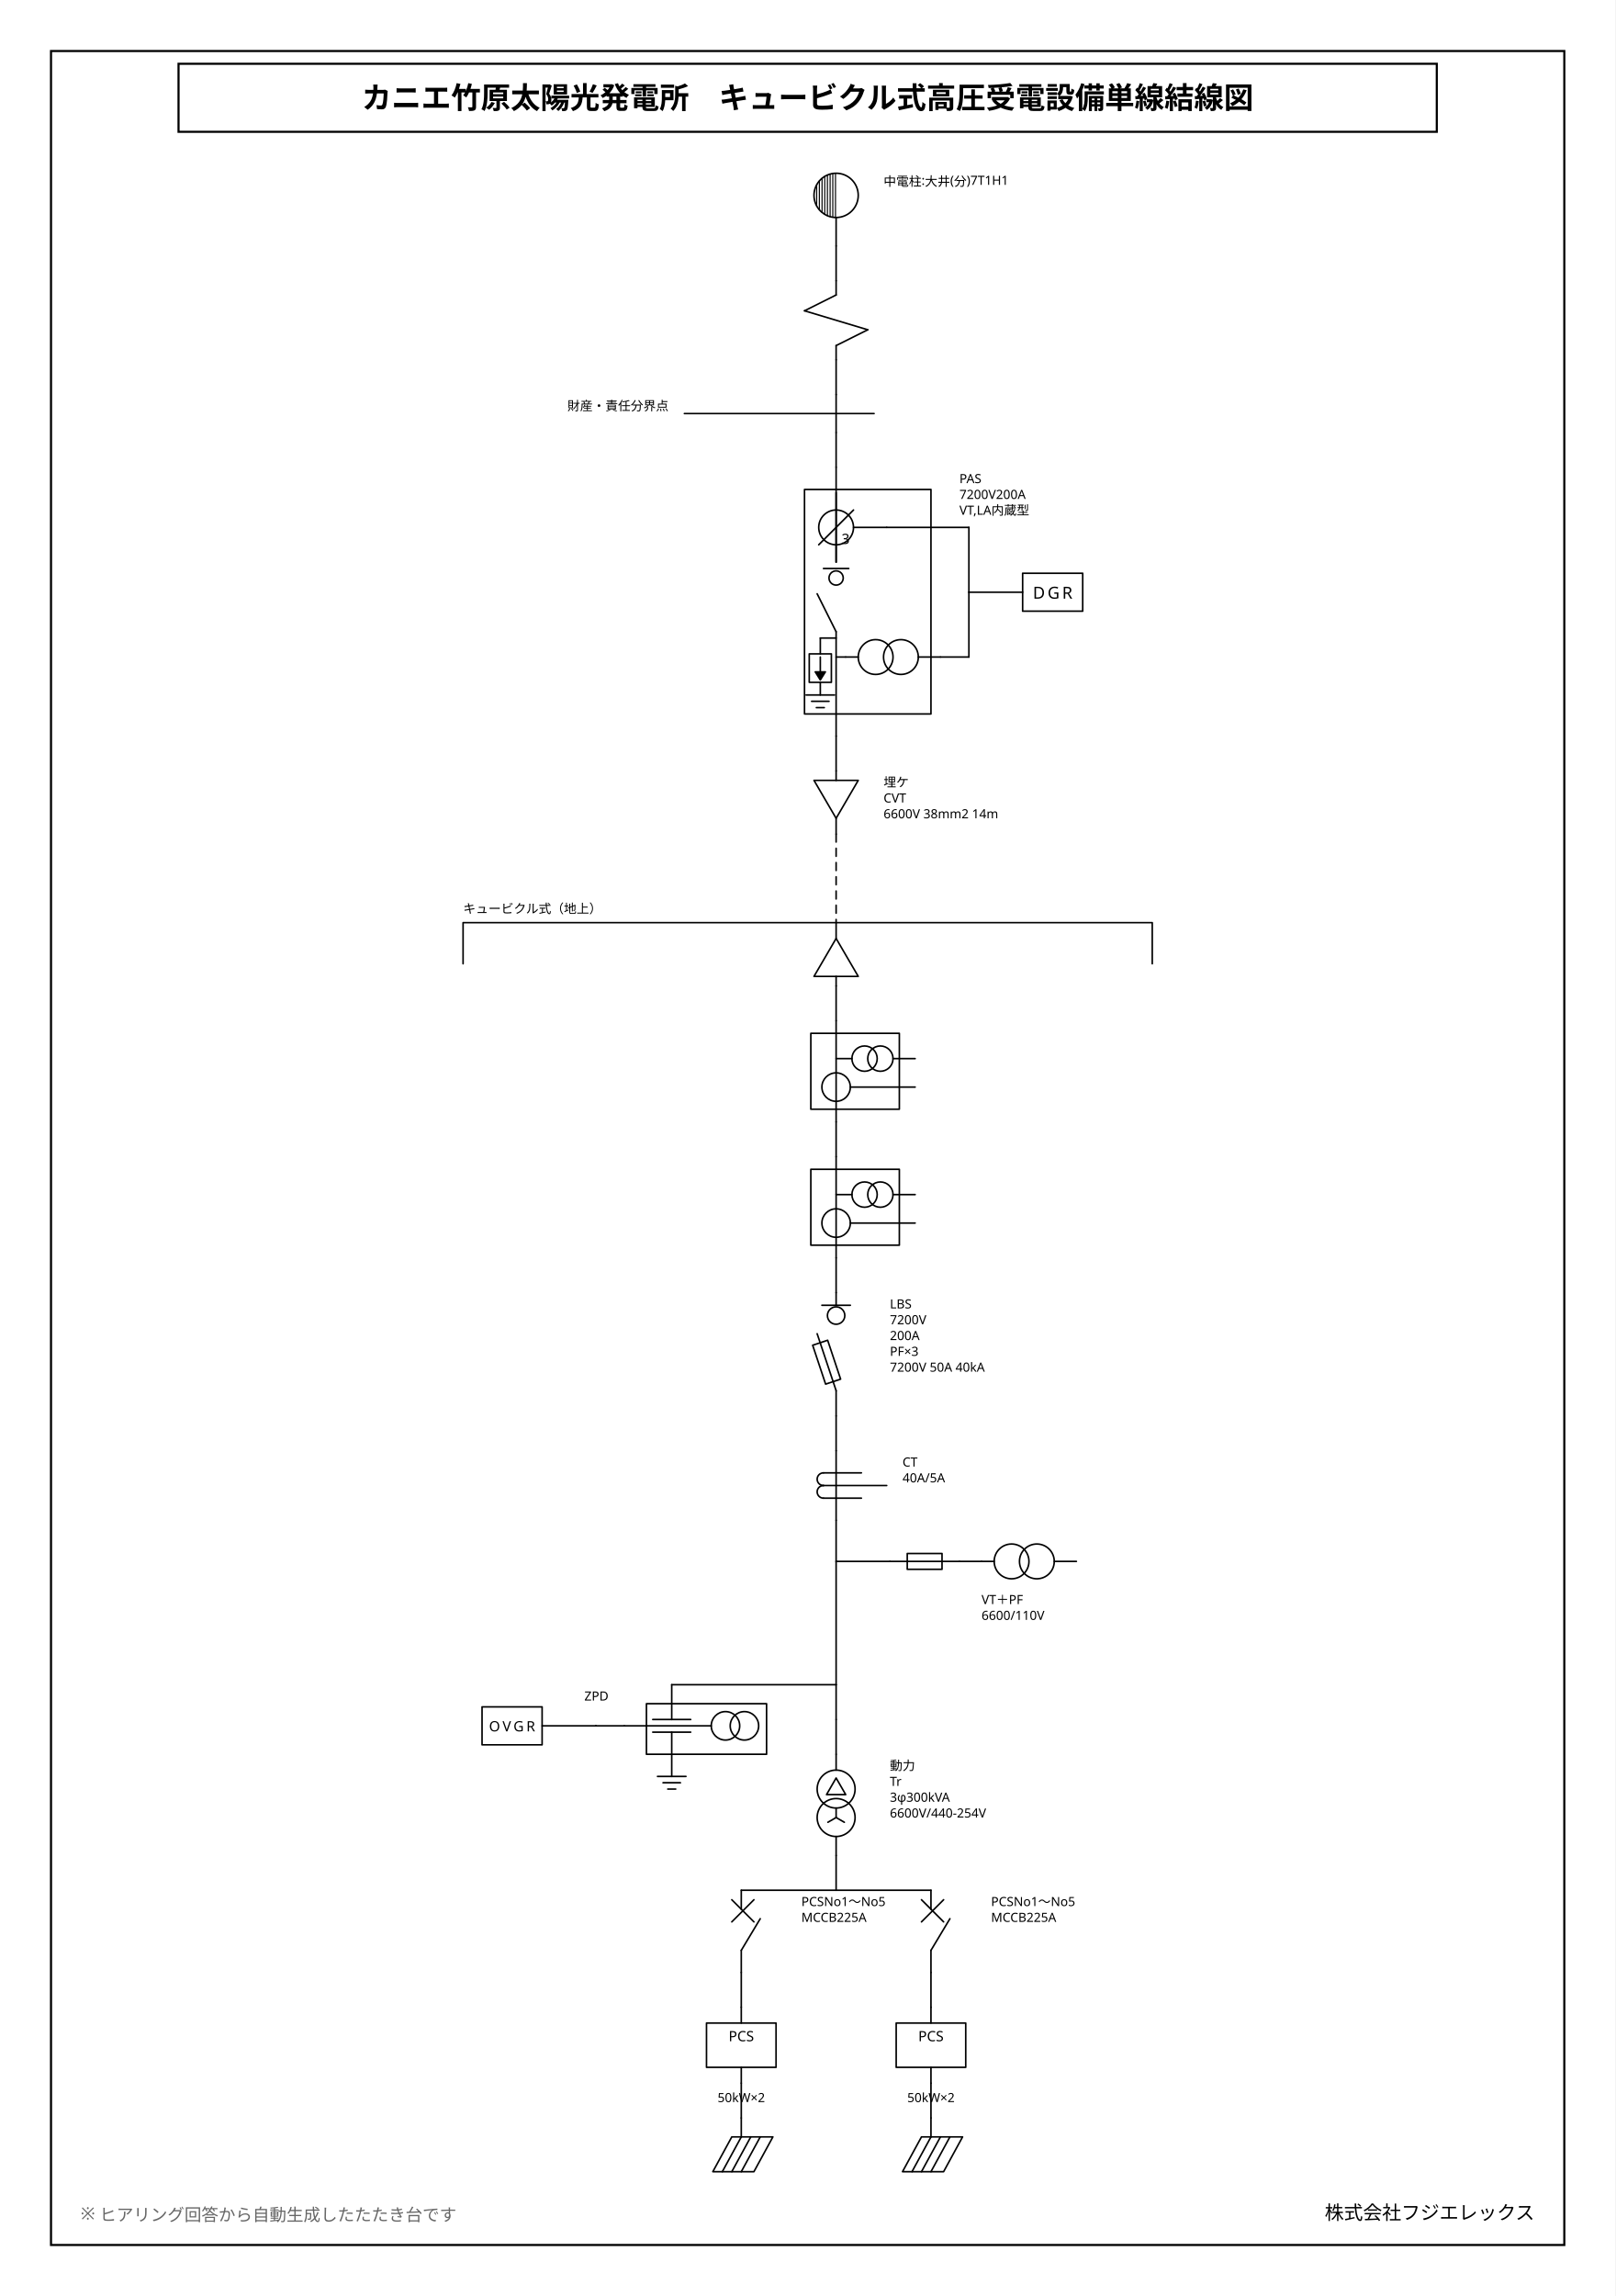
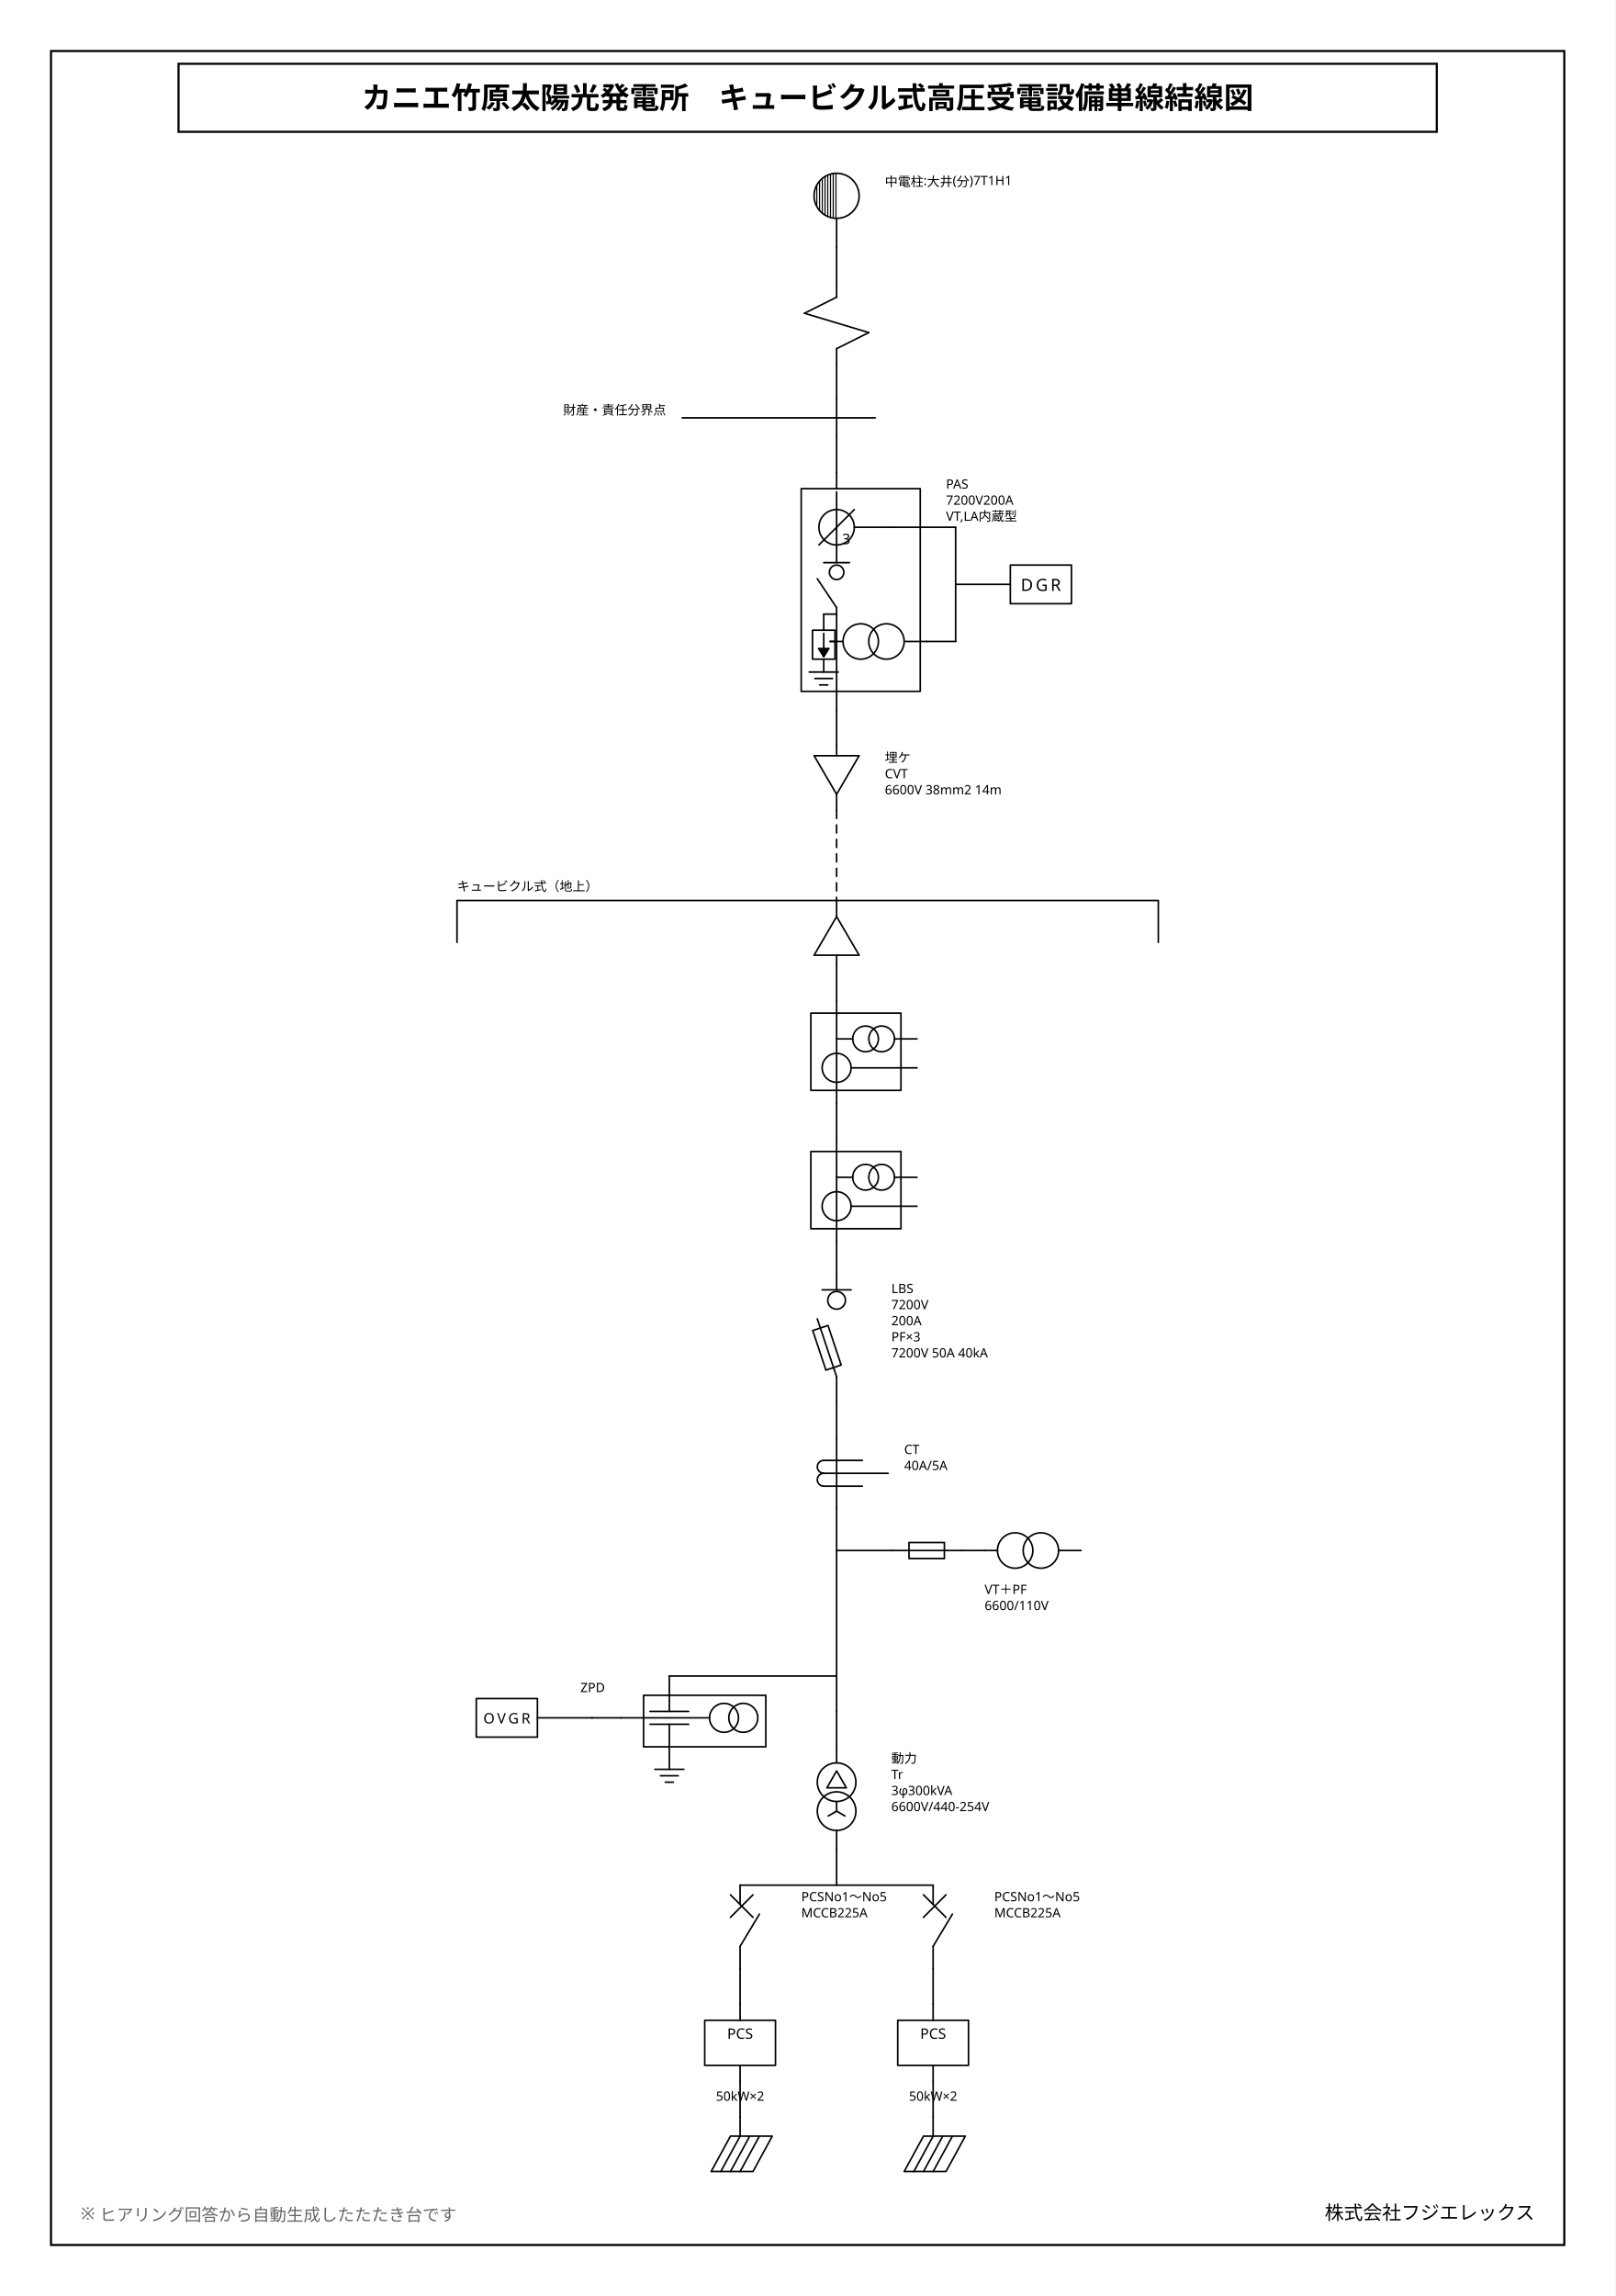
<svg xmlns="http://www.w3.org/2000/svg" viewBox="0 0 760 1080" width="760" height="1080">
  <rect x="0" y="0" width="760" height="1080" fill="#fff" />
  <g stroke="#000" fill="none">
    <rect x="24" y="24" width="712" height="1032" stroke-width="1" />
    <rect x="84" y="30" width="592" height="32" stroke-width="1" />
  </g>
  <text x="380" y="51" font-size="14" font-weight="700" text-anchor="middle" font-family="IPAGothic, 'IPAゴシック', 'Noto Sans JP', 'Hiragino Kaku Gothic ProN', 'Yu Gothic', sans-serif" fill="#000">カニエ竹原太陽光発電所　キュービクル式高圧受電設備単線結線図</text>
  <text x="722" y="1044" font-size="9" text-anchor="end" font-family="IPAGothic, 'IPAゴシック', 'Noto Sans JP', 'Hiragino Kaku Gothic ProN', 'Yu Gothic', sans-serif" fill="#000">株式会社フジエレックス</text>
  <text x="38" y="1044" font-size="8" font-family="IPAGothic, 'IPAゴシック', 'Noto Sans JP', 'Hiragino Kaku Gothic ProN', 'Yu Gothic', sans-serif" fill="#666">※ ヒアリング回答から自動生成したたたき台です</text>
-   <g transform="translate(393.39 80) scale(0.7437)">
+   <g transform="translate(393.62 80) scale(0.7568)">
    <g stroke="#000" fill="none" stroke-linecap="round" stroke-linejoin="round" color="#000">
-       <path d="M -236 476 L 200 476 M -236 476 L -236 502 M 200 476 L 200 502" fill="none" stroke-width="1" />
-       <text x="-236" y="470" font-size="8" font-family="IPAGothic, 'IPAゴシック', 'Noto Sans JP', 'Hiragino Kaku Gothic ProN', 'Yu Gothic', sans-serif" fill="currentColor" stroke="none">キュービクル式（地上）</text>
+       <path d="M -236 454 L 200 454 M -236 454 L -236 480 M 200 454 L 200 480" fill="none" stroke-width="1" />
+       <text x="-236" y="448" font-size="8" font-family="IPAGothic, 'IPAゴシック', 'Noto Sans JP', 'Hiragino Kaku Gothic ProN', 'Yu Gothic', sans-serif" fill="currentColor" stroke="none">キュービクル式（地上）</text>
      <line x1="0" y1="48" x2="0" y2="70" stroke-width="1" />
      <line x1="0" y1="120" x2="0" y2="142" stroke-width="1" />
      <line x1="0" y1="166" x2="0" y2="188" stroke-width="1" />
-       <line x1="0" y1="308" x2="6" y2="308" stroke-width="1" />
-       <line x1="0" y1="296" x2="-10" y2="296" stroke-width="1" />
-       <line x1="32" y1="226" x2="84" y2="226" stroke-width="1" />
-       <line x1="84" y1="226" x2="84" y2="267" stroke-width="1" />
-       <line x1="66" y1="308" x2="84" y2="308" stroke-width="1" />
-       <line x1="84" y1="308" x2="84" y2="267" stroke-width="1" />
-       <line x1="84" y1="267" x2="118" y2="267" stroke-width="1" />
-       <line x1="0" y1="358" x2="0" y2="380" stroke-width="1" />
-       <line x1="0" y1="420" x2="0" y2="476" stroke-width="1" stroke-dasharray="5 4" />
-       <line x1="0" y1="516" x2="0" y2="538" stroke-width="1" />
-       <line x1="0" y1="602" x2="0" y2="624" stroke-width="1" />
-       <line x1="0" y1="688" x2="0" y2="710" stroke-width="1" />
-       <line x1="0" y1="788" x2="0" y2="810" stroke-width="1" />
-       <line x1="0" y1="854" x2="0" y2="880" stroke-width="1" />
-       <line x1="0" y1="880" x2="34" y2="880" stroke-width="1" />
-       <line x1="78" y1="880" x2="92" y2="880" stroke-width="1" />
-       <line x1="0" y1="880" x2="0" y2="958" stroke-width="1" />
-       <line x1="0" y1="958" x2="-104" y2="958" stroke-width="1" />
-       <line x1="-134" y1="984" x2="-152" y2="984" stroke-width="1" />
-       <line x1="-152" y1="984" x2="-152" y2="984" stroke-width="1" />
-       <line x1="-152" y1="984" x2="-186" y2="984" stroke-width="1" />
+       <line x1="0" y1="293" x2="-4" y2="293" stroke-width="1" />
+       <line x1="0" y1="276" x2="-8" y2="276" stroke-width="1" />
+       <line x1="32" y1="222" x2="74" y2="222" stroke-width="1" />
+       <line x1="74" y1="222" x2="74" y2="257.5" stroke-width="1" />
+       <line x1="56" y1="293" x2="74" y2="293" stroke-width="1" />
+       <line x1="74" y1="293" x2="74" y2="257.5" stroke-width="1" />
+       <line x1="74" y1="257.5" x2="108" y2="257.5" stroke-width="1" />
+       <line x1="0" y1="336" x2="0" y2="358" stroke-width="1" />
+       <line x1="0" y1="398" x2="0" y2="454" stroke-width="1" stroke-dasharray="5 4" />
+       <line x1="0" y1="494" x2="0" y2="516" stroke-width="1" />
+       <line x1="0" y1="580" x2="0" y2="602" stroke-width="1" />
+       <line x1="0" y1="666" x2="0" y2="688" stroke-width="1" />
+       <line x1="0" y1="766" x2="0" y2="788" stroke-width="1" />
+       <line x1="0" y1="832" x2="0" y2="858" stroke-width="1" />
+       <line x1="0" y1="858" x2="34" y2="858" stroke-width="1" />
+       <line x1="78" y1="858" x2="92" y2="858" stroke-width="1" />
+       <line x1="0" y1="858" x2="0" y2="936" stroke-width="1" />
+       <line x1="0" y1="936" x2="-104" y2="936" stroke-width="1" />
+       <line x1="-134" y1="962" x2="-152" y2="962" stroke-width="1" />
+       <line x1="-152" y1="962" x2="-152" y2="962" stroke-width="1" />
+       <line x1="-152" y1="962" x2="-186" y2="962" stroke-width="1" />
+       <line x1="0" y1="936" x2="0" y2="958" stroke-width="1" />
      <line x1="0" y1="958" x2="0" y2="980" stroke-width="1" />
-       <line x1="0" y1="980" x2="0" y2="1002" stroke-width="1" />
-       <line x1="0" y1="1066" x2="0" y2="1088" stroke-width="1" />
-       <line x1="-60" y1="1088" x2="60" y2="1088" stroke-width="1" />
-       <line x1="-60" y1="1140" x2="-60" y2="1162" stroke-width="1" />
-       <line x1="-60" y1="1210" x2="-60" y2="1232" stroke-width="1" />
-       <line x1="60" y1="1140" x2="60" y2="1162" stroke-width="1" />
-       <line x1="60" y1="1210" x2="60" y2="1232" stroke-width="1" />
+       <line x1="0" y1="1044" x2="0" y2="1066" stroke-width="1" />
+       <line x1="-60" y1="1066" x2="60" y2="1066" stroke-width="1" />
+       <line x1="-60" y1="1118" x2="-60" y2="1140" stroke-width="1" />
+       <line x1="-60" y1="1188" x2="-60" y2="1210" stroke-width="1" />
+       <line x1="60" y1="1118" x2="60" y2="1140" stroke-width="1" />
+       <line x1="60" y1="1188" x2="60" y2="1210" stroke-width="1" />
      <g transform="translate(-16 0)">
        <circle cx="16" cy="16" r="14" fill="none" stroke-width="1" />
        <line x1="3.7" y1="9.313" x2="3.7" y2="22.687" stroke-width="0.7" />
        <line x1="5.4" y1="6.855" x2="5.4" y2="25.145" stroke-width="0.7" />
        <line x1="7.1" y1="5.193" x2="7.1" y2="26.807" stroke-width="0.7" />
        <line x1="8.8" y1="3.993" x2="8.8" y2="28.007" stroke-width="0.7" />
        <line x1="10.5" y1="3.126" x2="10.5" y2="28.874" stroke-width="0.7" />
        <line x1="12.2" y1="2.526" x2="12.2" y2="29.474" stroke-width="0.7" />
        <line x1="13.9" y1="2.158" x2="13.9" y2="29.842" stroke-width="0.7" />
        <line x1="15.6" y1="2.006" x2="15.6" y2="29.994" stroke-width="0.7" />
        <line x1="16" y1="30" x2="16" y2="48" stroke-width="1" />
      </g>
      <text x="30" y="10" font-size="8" text-anchor="start" font-family="IPAGothic, 'IPAゴシック', 'Noto Sans JP', 'Hiragino Kaku Gothic ProN', 'Yu Gothic', sans-serif" fill="currentColor" stroke="none">
        <tspan x="30" dy="0">中電柱:大井(分)7T1H1</tspan>
      </text>
      <g transform="translate(-24 70)">
        <line x1="24" y1="0" x2="24" y2="9" stroke-width="1" />
        <line x1="24" y1="9" x2="4" y2="19" stroke-width="1" />
        <line x1="4" y1="19" x2="44" y2="31" stroke-width="1" />
        <line x1="44" y1="31" x2="24" y2="41" stroke-width="1" />
        <line x1="24" y1="41" x2="24" y2="50" stroke-width="1" />
      </g>
      <g transform="translate(-96 142)">
        <line x1="96" y1="0" x2="96" y2="24" stroke-width="1" />
        <line x1="0" y1="12" x2="120" y2="12" stroke-width="1" />
      </g>
      <text x="-106" y="152" font-size="8" text-anchor="end" font-family="IPAGothic, 'IPAゴシック', 'Noto Sans JP', 'Hiragino Kaku Gothic ProN', 'Yu Gothic', sans-serif" fill="currentColor" stroke="none">
        <tspan x="-106" dy="0">財産・責任分界点</tspan>
      </text>
      <g transform="translate(-28 188)">
-         <line x1="28" y1="0" x2="28" y2="60" stroke-width="1" />
-         <rect x="8" y="14" width="80" height="142" fill="none" stroke-width="1" />
-         <line x1="20" y1="64" x2="36" y2="64" stroke-width="1" />
-         <circle cx="28" cy="70" r="4.5" fill="none" stroke-width="1" />
-         <line x1="28" y1="104" x2="16" y2="80" stroke-width="1" />
-         <line x1="28" y1="104" x2="28" y2="170" stroke-width="1" />
-       </g>
-       <text x="78" y="198" font-size="8" text-anchor="start" font-family="IPAGothic, 'IPAゴシック', 'Noto Sans JP', 'Hiragino Kaku Gothic ProN', 'Yu Gothic', sans-serif" fill="currentColor" stroke="none">
-         <tspan x="78" dy="0">PAS</tspan>
-         <tspan x="78" dy="10">7200V200A</tspan>
-         <tspan x="78" dy="10">VT,LA内蔵型</tspan>
-       </text>
-       <g transform="translate(-20 204)">
+         <line x1="28" y1="0" x2="28" y2="10" stroke-width="1" />
+         <rect x="6" y="10" width="74" height="126" fill="none" stroke-width="1" />
+         <line x1="20" y1="56" x2="36" y2="56" stroke-width="1" />
+         <circle cx="28" cy="62" r="4.5" fill="none" stroke-width="1" />
+         <line x1="28" y1="84" x2="16" y2="66" stroke-width="1" />
+         <line x1="28" y1="84" x2="28" y2="148" stroke-width="1" />
+       </g>
+       <text x="68" y="198" font-size="8" text-anchor="start" font-family="IPAGothic, 'IPAゴシック', 'Noto Sans JP', 'Hiragino Kaku Gothic ProN', 'Yu Gothic', sans-serif" fill="currentColor" stroke="none">
+         <tspan x="68" dy="0">PAS</tspan>
+         <tspan x="68" dy="10">7200V200A</tspan>
+         <tspan x="68" dy="10">VT,LA内蔵型</tspan>
+       </text>
+       <g transform="translate(-20 200)">
        <line x1="20" y1="0" x2="20" y2="44" stroke-width="1" />
        <circle cx="20" cy="22" r="11" fill="none" stroke-width="1" />
        <line x1="9" y1="33" x2="31" y2="11" stroke-width="1" />
        <text x="26" y="29" font-size="9" text-anchor="middle" dominant-baseline="central" font-family="IPAGothic, 'IPAゴシック', 'Noto Sans JP', 'Hiragino Kaku Gothic ProN', 'Yu Gothic', sans-serif" fill="currentColor" stroke="none">3</text>
        <line x1="31" y1="22" x2="52" y2="22" stroke-width="1" />
      </g>
-       <g transform="translate(6 293)">
+       <g transform="translate(-4 278)">
        <line x1="0" y1="15" x2="8" y2="15" stroke-width="1" />
        <circle cx="19" cy="15" r="11" fill="none" stroke-width="1" />
        <circle cx="35" cy="15" r="11" fill="none" stroke-width="1" />
        <line x1="46" y1="15" x2="60" y2="15" stroke-width="1" />
      </g>
-       <g transform="translate(-30 296)">
+       <g transform="translate(-28 276)">
        <line x1="20" y1="0" x2="20" y2="10" stroke-width="1" />
        <rect x="13" y="10" width="14" height="18" fill="none" stroke-width="1" />
        <line x1="20" y1="12" x2="20" y2="23" stroke-width="1" />
        <polygon points="16.8,21.38 20,26.5 23.2,21.38" fill="currentColor" stroke-width="1" />
        <line x1="20" y1="28" x2="20" y2="36" stroke-width="1" />
        <line x1="11" y1="36" x2="29" y2="36" stroke-width="1" />
        <line x1="14.5" y1="40" x2="25.5" y2="40" stroke-width="1" />
        <line x1="17.5" y1="44" x2="22.5" y2="44" stroke-width="1" />
      </g>
-       <g transform="translate(118 255)">
+       <g transform="translate(108 245.5)">
        <rect x="0" y="0" width="38" height="24" fill="none" stroke-width="1" />
        <text x="19" y="12" font-size="10.5" text-anchor="middle" dominant-baseline="central" font-family="IPAGothic, 'IPAゴシック', 'Noto Sans JP', 'Hiragino Kaku Gothic ProN', 'Yu Gothic', sans-serif" letter-spacing="1.6" fill="currentColor" stroke="none">DGR</text>
      </g>
-       <g transform="translate(-20 380)">
+       <g transform="translate(-20 358)">
        <line x1="20" y1="0" x2="20" y2="6" stroke-width="1" />
        <polygon points="6,6 34,6 20,30" fill="none" stroke-width="1" />
        <line x1="20" y1="30" x2="20" y2="40" stroke-width="1" />
      </g>
-       <text x="30" y="390" font-size="8" text-anchor="start" font-family="IPAGothic, 'IPAゴシック', 'Noto Sans JP', 'Hiragino Kaku Gothic ProN', 'Yu Gothic', sans-serif" fill="currentColor" stroke="none">
+       <text x="30" y="368" font-size="8" text-anchor="start" font-family="IPAGothic, 'IPAゴシック', 'Noto Sans JP', 'Hiragino Kaku Gothic ProN', 'Yu Gothic', sans-serif" fill="currentColor" stroke="none">
        <tspan x="30" dy="0">埋ケ</tspan>
        <tspan x="30" dy="10">CVT</tspan>
        <tspan x="30" dy="10">6600V 38mm2 14m</tspan>
      </text>
-       <g transform="translate(-20 476) rotate(180 20 20)">
+       <g transform="translate(-20 454) rotate(180 20 20)">
        <line x1="20" y1="0" x2="20" y2="6" stroke-width="1" />
        <polygon points="6,6 34,6 20,30" fill="none" stroke-width="1" />
        <line x1="20" y1="30" x2="20" y2="40" stroke-width="1" />
      </g>
-       <g transform="translate(-22 538)">
+       <g transform="translate(-22 516)">
        <line x1="22" y1="0" x2="22" y2="64" stroke-width="1" />
        <rect x="6" y="8" width="56" height="48" fill="none" stroke-width="1" />
        <line x1="22" y1="24" x2="32" y2="24" stroke-width="1" />
        <circle cx="40" cy="24" r="8" fill="none" stroke-width="1" />
        <circle cx="50" cy="24" r="8" fill="none" stroke-width="1" />
        <line x1="58" y1="24" x2="72" y2="24" stroke-width="1" />
        <circle cx="22" cy="42" r="9" fill="none" stroke-width="1" />
        <line x1="31" y1="42" x2="72" y2="42" stroke-width="1" />
      </g>
-       <g transform="translate(-22 624)">
+       <g transform="translate(-22 602)">
        <line x1="22" y1="0" x2="22" y2="64" stroke-width="1" />
        <rect x="6" y="8" width="56" height="48" fill="none" stroke-width="1" />
        <line x1="22" y1="24" x2="32" y2="24" stroke-width="1" />
        <circle cx="40" cy="24" r="8" fill="none" stroke-width="1" />
        <circle cx="50" cy="24" r="8" fill="none" stroke-width="1" />
        <line x1="58" y1="24" x2="72" y2="24" stroke-width="1" />
        <circle cx="22" cy="42" r="9" fill="none" stroke-width="1" />
        <line x1="31" y1="42" x2="72" y2="42" stroke-width="1" />
      </g>
-       <g transform="translate(-24 710)">
+       <g transform="translate(-24 688)">
        <line x1="24" y1="0" x2="24" y2="8" stroke-width="1" />
        <line x1="15" y1="8" x2="33" y2="8" stroke-width="1" />
        <circle cx="24" cy="14.5" r="5.5" fill="none" stroke-width="1" />
        <line x1="24" y1="62" x2="12" y2="26" stroke-width="1" />
        <polygon points="26.843,54.719 18.643,30.119 9.157,33.281 17.357,57.881" fill="none" stroke-width="1" />
        <line x1="24" y1="62" x2="24" y2="78" stroke-width="1" />
      </g>
-       <text x="34" y="720" font-size="8" text-anchor="start" font-family="IPAGothic, 'IPAゴシック', 'Noto Sans JP', 'Hiragino Kaku Gothic ProN', 'Yu Gothic', sans-serif" fill="currentColor" stroke="none">
+       <text x="34" y="698" font-size="8" text-anchor="start" font-family="IPAGothic, 'IPAゴシック', 'Noto Sans JP', 'Hiragino Kaku Gothic ProN', 'Yu Gothic', sans-serif" fill="currentColor" stroke="none">
        <tspan x="34" dy="0">LBS</tspan>
        <tspan x="34" dy="10">7200V</tspan>
        <tspan x="34" dy="10">200A</tspan>
        <tspan x="34" dy="10">PF×3</tspan>
        <tspan x="34" dy="10">7200V 50A 40kA</tspan>
      </text>
-       <g transform="translate(-24 810)">
+       <g transform="translate(-24 788)">
        <line x1="24" y1="0" x2="24" y2="44" stroke-width="1" />
        <line x1="16" y1="14" x2="40" y2="14" stroke-width="1" />
        <line x1="16" y1="30" x2="40" y2="30" stroke-width="1" />
        <line x1="16" y1="22" x2="56" y2="22" stroke-width="1" />
        <path d="M 16 14 A 4 4 0 0 0 16 22" fill="none" stroke-width="1" />
        <path d="M 16 22 A 4 4 0 0 0 16 30" fill="none" stroke-width="1" />
      </g>
-       <text x="42" y="820" font-size="8" text-anchor="start" font-family="IPAGothic, 'IPAゴシック', 'Noto Sans JP', 'Hiragino Kaku Gothic ProN', 'Yu Gothic', sans-serif" fill="currentColor" stroke="none">
+       <text x="42" y="798" font-size="8" text-anchor="start" font-family="IPAGothic, 'IPAゴシック', 'Noto Sans JP', 'Hiragino Kaku Gothic ProN', 'Yu Gothic', sans-serif" fill="currentColor" stroke="none">
        <tspan x="42" dy="0">CT</tspan>
        <tspan x="42" dy="10">40A/5A</tspan>
      </text>
-       <g transform="translate(36 858) rotate(-90 20 22)">
+       <g transform="translate(36 836) rotate(-90 20 22)">
        <line x1="20" y1="0" x2="20" y2="44" stroke-width="1" />
        <rect x="15" y="11" width="10" height="22" fill="none" stroke-width="1" />
      </g>
-       <g transform="translate(92 865)">
+       <g transform="translate(92 843)">
        <line x1="0" y1="15" x2="8" y2="15" stroke-width="1" />
        <circle cx="19" cy="15" r="11" fill="none" stroke-width="1" />
        <circle cx="35" cy="15" r="11" fill="none" stroke-width="1" />
        <line x1="46" y1="15" x2="60" y2="15" stroke-width="1" />
      </g>
-       <text x="92" y="907" font-size="8" text-anchor="start" font-family="IPAGothic, 'IPAゴシック', 'Noto Sans JP', 'Hiragino Kaku Gothic ProN', 'Yu Gothic', sans-serif" fill="currentColor" stroke="none">
+       <text x="92" y="885" font-size="8" text-anchor="start" font-family="IPAGothic, 'IPAゴシック', 'Noto Sans JP', 'Hiragino Kaku Gothic ProN', 'Yu Gothic', sans-serif" fill="currentColor" stroke="none">
        <tspan x="92" dy="0">VT＋PF</tspan>
        <tspan x="92" dy="10">6600/110V</tspan>
      </text>
-       <g transform="translate(-134 958)">
+       <g transform="translate(-134 936)">
        <line x1="30" y1="0" x2="30" y2="22" stroke-width="1" />
        <rect x="14" y="12" width="76" height="32" fill="none" stroke-width="1" />
        <line x1="18" y1="22" x2="42" y2="22" stroke-width="1" />
        <line x1="18" y1="30" x2="42" y2="30" stroke-width="1" />
        <line x1="30" y1="30" x2="30" y2="58" stroke-width="1" />
        <line x1="21" y1="58" x2="39" y2="58" stroke-width="1" />
        <line x1="24.5" y1="62" x2="35.5" y2="62" stroke-width="1" />
        <line x1="27.5" y1="66" x2="32.5" y2="66" stroke-width="1" />
        <line x1="0" y1="26" x2="55" y2="26" stroke-width="1" />
        <circle cx="64" cy="26" r="9" fill="none" stroke-width="1" />
        <circle cx="76" cy="26" r="9" fill="none" stroke-width="1" />
      </g>
-       <text x="-144" y="968" font-size="8" text-anchor="end" font-family="IPAGothic, 'IPAゴシック', 'Noto Sans JP', 'Hiragino Kaku Gothic ProN', 'Yu Gothic', sans-serif" fill="currentColor" stroke="none">
+       <text x="-144" y="946" font-size="8" text-anchor="end" font-family="IPAGothic, 'IPAゴシック', 'Noto Sans JP', 'Hiragino Kaku Gothic ProN', 'Yu Gothic', sans-serif" fill="currentColor" stroke="none">
        <tspan x="-144" dy="0">ZPD</tspan>
      </text>
-       <g transform="translate(-224 972)">
+       <g transform="translate(-224 950)">
        <rect x="0" y="0" width="38" height="24" fill="none" stroke-width="1" />
        <text x="19" y="12" font-size="9" text-anchor="middle" dominant-baseline="central" font-family="IPAGothic, 'IPAゴシック', 'Noto Sans JP', 'Hiragino Kaku Gothic ProN', 'Yu Gothic', sans-serif" letter-spacing="1.6" fill="currentColor" stroke="none">OVGR</text>
      </g>
-       <g transform="translate(-24 1002)">
+       <g transform="translate(-24 980)">
        <line x1="24" y1="0" x2="24" y2="10" stroke-width="1" />
        <circle cx="24" cy="22" r="12" fill="none" stroke-width="1" />
        <circle cx="24" cy="40" r="12" fill="none" stroke-width="1" />
        <polygon points="24,15 30.062,25.5 17.938,25.5" fill="none" stroke-width="1" />
        <line x1="24" y1="40" x2="24" y2="34" stroke-width="1" />
        <line x1="24" y1="40" x2="29.196" y2="43" stroke-width="1" />
        <line x1="24" y1="40" x2="18.804" y2="43" stroke-width="1" />
        <line x1="24" y1="52" x2="24" y2="64" stroke-width="1" />
      </g>
-       <text x="34" y="1012" font-size="8" text-anchor="start" font-family="IPAGothic, 'IPAゴシック', 'Noto Sans JP', 'Hiragino Kaku Gothic ProN', 'Yu Gothic', sans-serif" fill="currentColor" stroke="none">
+       <text x="34" y="990" font-size="8" text-anchor="start" font-family="IPAGothic, 'IPAゴシック', 'Noto Sans JP', 'Hiragino Kaku Gothic ProN', 'Yu Gothic', sans-serif" fill="currentColor" stroke="none">
        <tspan x="34" dy="0">動力</tspan>
        <tspan x="34" dy="10">Tr</tspan>
        <tspan x="34" dy="10">3φ300kVA</tspan>
        <tspan x="34" dy="10">6600V/440-254V</tspan>
      </text>
-       <g transform="translate(-76 1088)">
+       <g transform="translate(-76 1066)">
        <line x1="16" y1="0" x2="16" y2="12" stroke-width="1" />
        <line x1="10" y1="6" x2="24" y2="20" stroke-width="1" />
        <line x1="24" y1="6" x2="10" y2="20" stroke-width="1" />
        <line x1="16" y1="38" x2="28" y2="18" stroke-width="1" />
        <line x1="16" y1="38" x2="16" y2="52" stroke-width="1" />
      </g>
-       <text x="-22" y="1098" font-size="8" text-anchor="start" font-family="IPAGothic, 'IPAゴシック', 'Noto Sans JP', 'Hiragino Kaku Gothic ProN', 'Yu Gothic', sans-serif" fill="currentColor" stroke="none">
+       <text x="-22" y="1076" font-size="8" text-anchor="start" font-family="IPAGothic, 'IPAゴシック', 'Noto Sans JP', 'Hiragino Kaku Gothic ProN', 'Yu Gothic', sans-serif" fill="currentColor" stroke="none">
        <tspan x="-22" dy="0">PCSNo1〜No5</tspan>
        <tspan x="-22" dy="10">MCCB225A</tspan>
      </text>
-       <g transform="translate(-88 1162)">
+       <g transform="translate(-88 1140)">
        <line x1="28" y1="0" x2="28" y2="10" stroke-width="1" />
        <rect x="6" y="10" width="44" height="28" fill="none" stroke-width="1" />
        <text x="28" y="18" font-size="9" text-anchor="middle" dominant-baseline="central" font-family="IPAGothic, 'IPAゴシック', 'Noto Sans JP', 'Hiragino Kaku Gothic ProN', 'Yu Gothic', sans-serif" fill="currentColor" stroke="none">PCS</text>
        <line x1="28" y1="38" x2="28" y2="48" stroke-width="1" />
      </g>
-       <text x="-60" y="1222" font-size="8" text-anchor="middle" font-family="IPAGothic, 'IPAゴシック', 'Noto Sans JP', 'Hiragino Kaku Gothic ProN', 'Yu Gothic', sans-serif" fill="currentColor" stroke="none">
+       <text x="-60" y="1200" font-size="8" text-anchor="middle" font-family="IPAGothic, 'IPAゴシック', 'Noto Sans JP', 'Hiragino Kaku Gothic ProN', 'Yu Gothic', sans-serif" fill="currentColor" stroke="none">
        <tspan x="-60" dy="0">50kW×2</tspan>
      </text>
-       <g transform="translate(-88 1232)">
+       <g transform="translate(-88 1210)">
        <line x1="28" y1="0" x2="28" y2="12" stroke-width="1" />
        <polygon points="10,34 22,12 48,12 36,34" fill="none" stroke-width="1" />
        <line x1="16" y1="34" x2="28" y2="12" stroke-width="1" />
        <line x1="22" y1="34" x2="34" y2="12" stroke-width="1" />
        <line x1="28" y1="34" x2="40" y2="12" stroke-width="1" />
      </g>
-       <g transform="translate(44 1088)">
+       <g transform="translate(44 1066)">
        <line x1="16" y1="0" x2="16" y2="12" stroke-width="1" />
        <line x1="10" y1="6" x2="24" y2="20" stroke-width="1" />
        <line x1="24" y1="6" x2="10" y2="20" stroke-width="1" />
        <line x1="16" y1="38" x2="28" y2="18" stroke-width="1" />
        <line x1="16" y1="38" x2="16" y2="52" stroke-width="1" />
      </g>
-       <text x="98" y="1098" font-size="8" text-anchor="start" font-family="IPAGothic, 'IPAゴシック', 'Noto Sans JP', 'Hiragino Kaku Gothic ProN', 'Yu Gothic', sans-serif" fill="currentColor" stroke="none">
+       <text x="98" y="1076" font-size="8" text-anchor="start" font-family="IPAGothic, 'IPAゴシック', 'Noto Sans JP', 'Hiragino Kaku Gothic ProN', 'Yu Gothic', sans-serif" fill="currentColor" stroke="none">
        <tspan x="98" dy="0">PCSNo1〜No5</tspan>
        <tspan x="98" dy="10">MCCB225A</tspan>
      </text>
-       <g transform="translate(32 1162)">
+       <g transform="translate(32 1140)">
        <line x1="28" y1="0" x2="28" y2="10" stroke-width="1" />
        <rect x="6" y="10" width="44" height="28" fill="none" stroke-width="1" />
        <text x="28" y="18" font-size="9" text-anchor="middle" dominant-baseline="central" font-family="IPAGothic, 'IPAゴシック', 'Noto Sans JP', 'Hiragino Kaku Gothic ProN', 'Yu Gothic', sans-serif" fill="currentColor" stroke="none">PCS</text>
        <line x1="28" y1="38" x2="28" y2="48" stroke-width="1" />
      </g>
-       <text x="60" y="1222" font-size="8" text-anchor="middle" font-family="IPAGothic, 'IPAゴシック', 'Noto Sans JP', 'Hiragino Kaku Gothic ProN', 'Yu Gothic', sans-serif" fill="currentColor" stroke="none">
+       <text x="60" y="1200" font-size="8" text-anchor="middle" font-family="IPAGothic, 'IPAゴシック', 'Noto Sans JP', 'Hiragino Kaku Gothic ProN', 'Yu Gothic', sans-serif" fill="currentColor" stroke="none">
        <tspan x="60" dy="0">50kW×2</tspan>
      </text>
-       <g transform="translate(32 1232)">
+       <g transform="translate(32 1210)">
        <line x1="28" y1="0" x2="28" y2="12" stroke-width="1" />
        <polygon points="10,34 22,12 48,12 36,34" fill="none" stroke-width="1" />
        <line x1="16" y1="34" x2="28" y2="12" stroke-width="1" />
        <line x1="22" y1="34" x2="34" y2="12" stroke-width="1" />
        <line x1="28" y1="34" x2="40" y2="12" stroke-width="1" />
      </g>
    </g>
  </g>
</svg>
